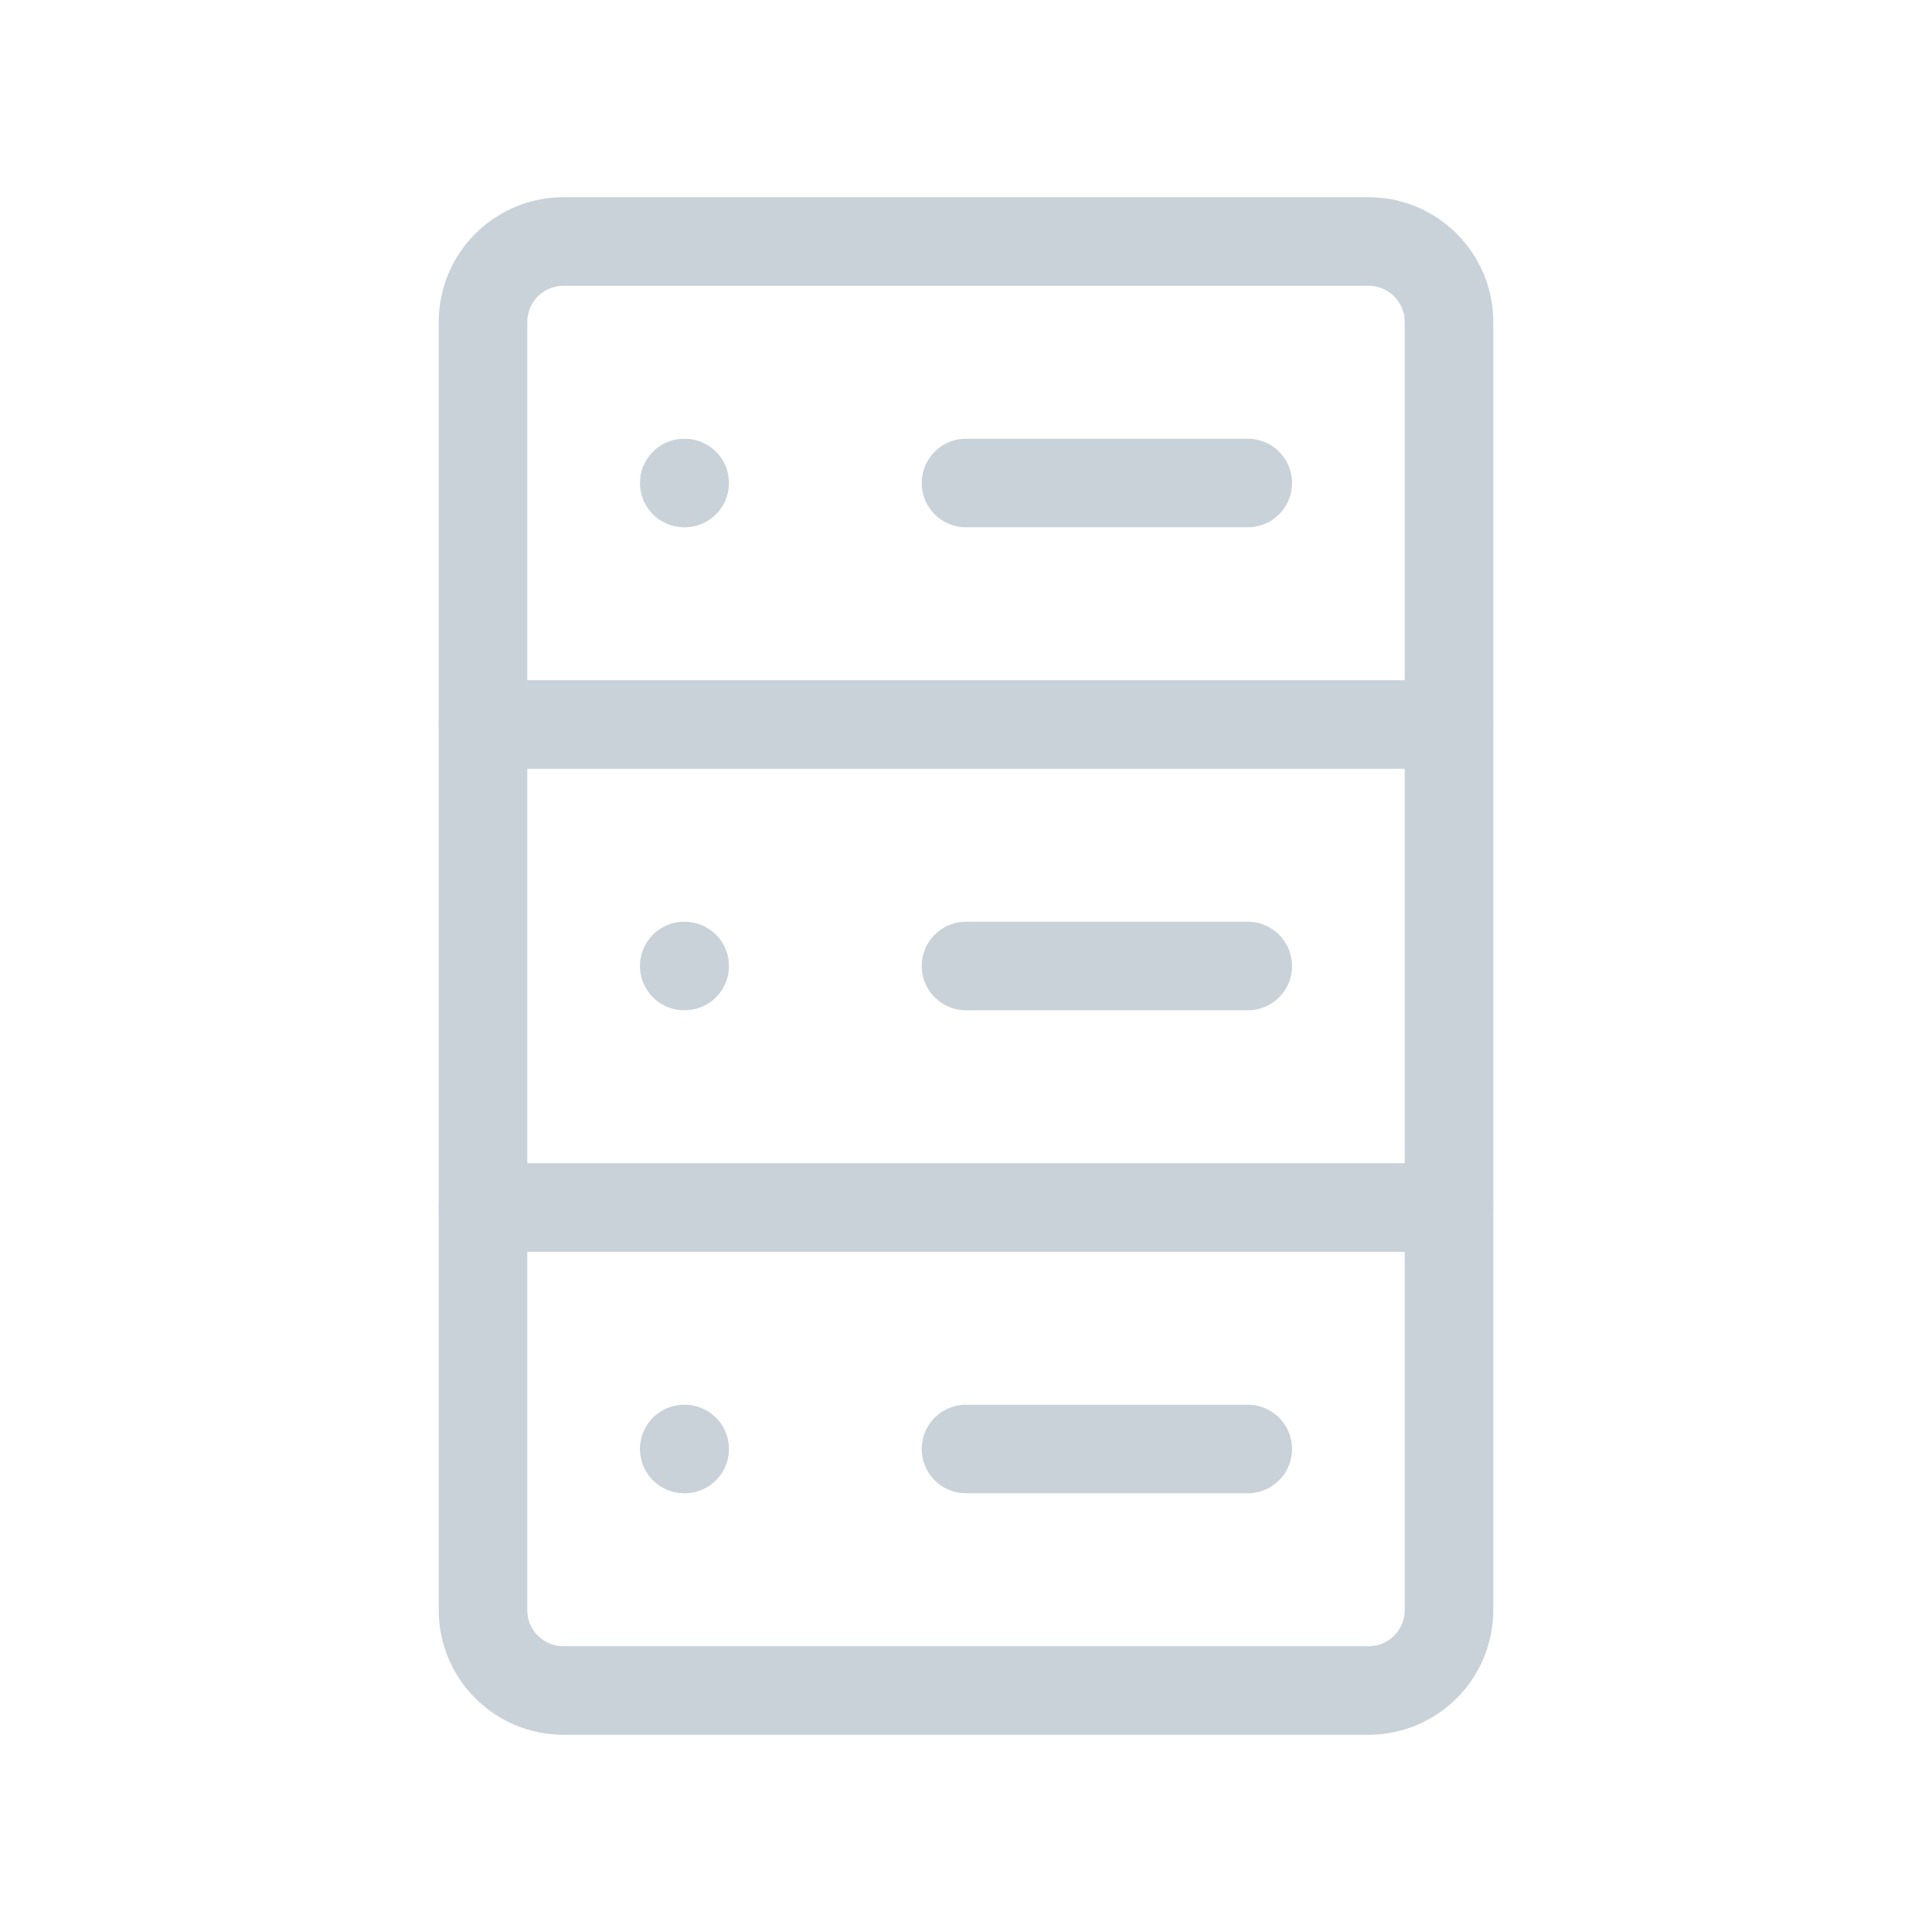
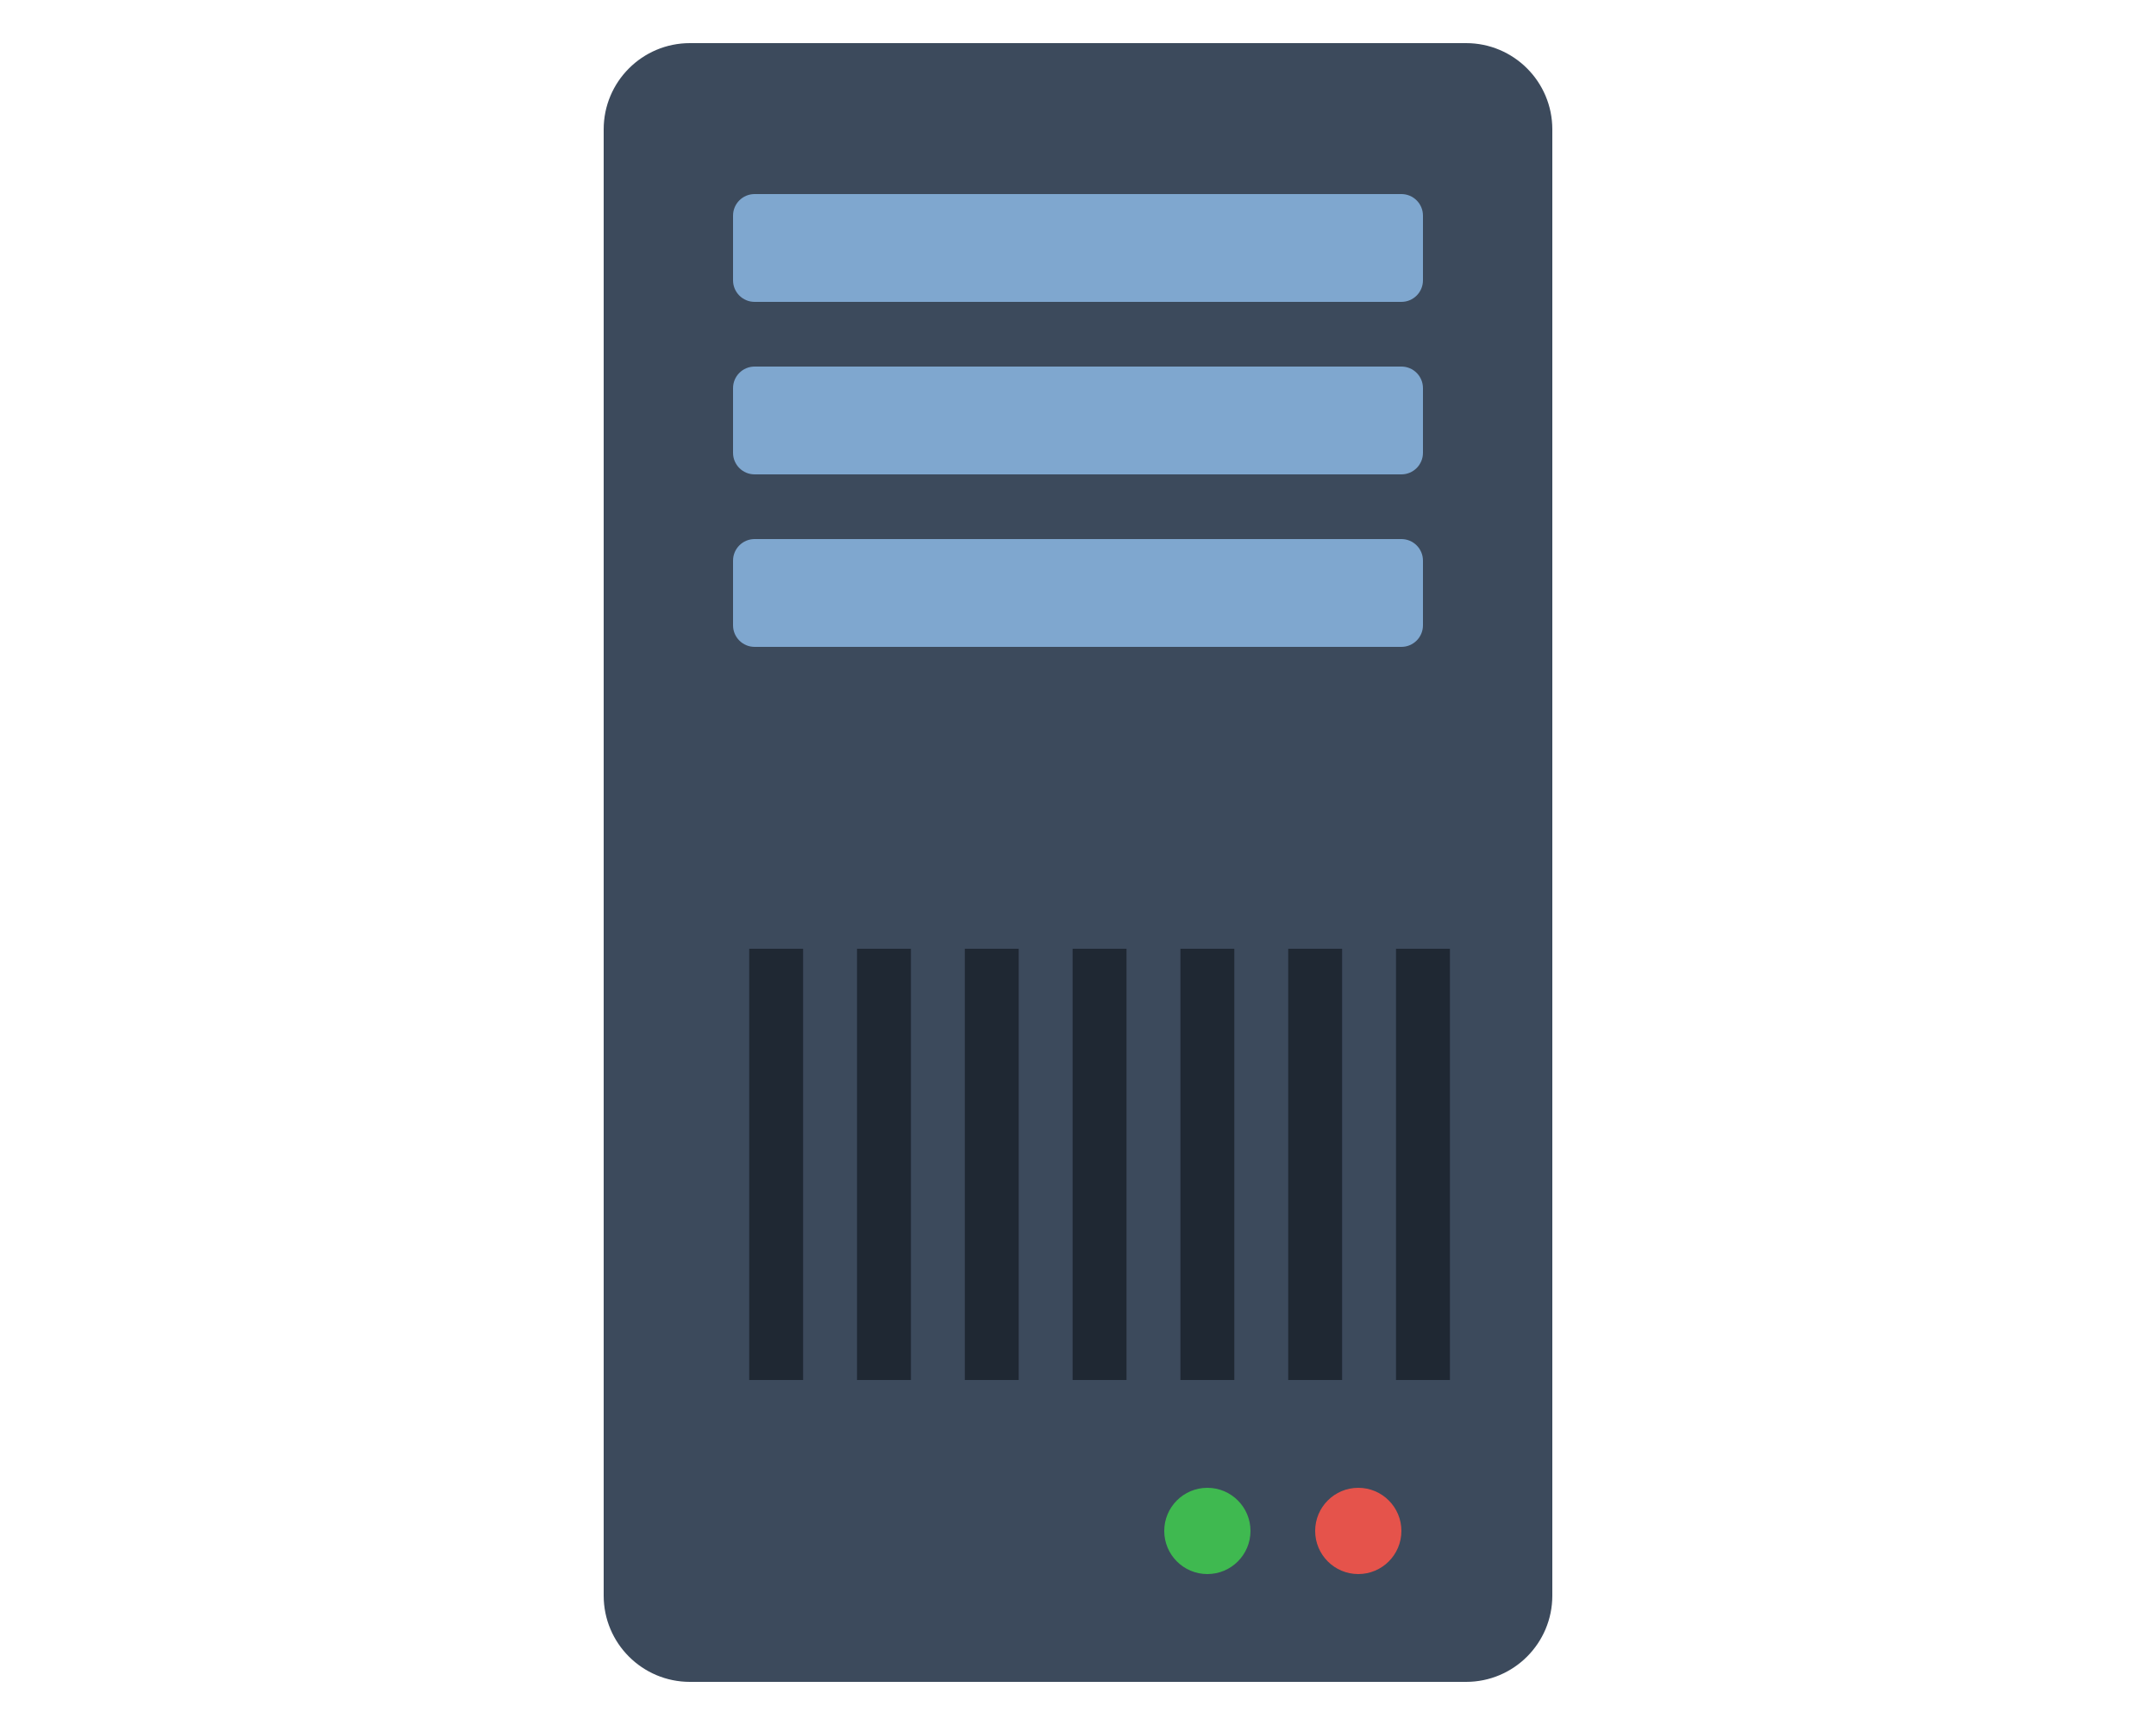
- <svg xmlns="http://www.w3.org/2000/svg" width="48" height="48" viewBox="0 0 48 48" fill="none" stroke="#c9d1d9" stroke-width="2.2" stroke-linecap="round" stroke-linejoin="round">
-   <rect x="12" y="6" width="24" height="36" rx="2" />
-   <path d="M12 18h24M12 30h24" />
-   <path d="M17 12h.01M17 24h.01M17 36h.01" />
-   <path d="M24 12h7M24 24h7M24 36h7" />
+ <svg xmlns="http://www.w3.org/2000/svg" width="100" height="80" viewBox="0 0 100 80">
+   <rect x="28" y="2" width="44" height="76" rx="4" fill="#3c4a5c" />
+   <rect x="34" y="9" width="32" height="5" rx="1" fill="#7fa7cf" />
+   <rect x="34" y="17" width="32" height="5" rx="1" fill="#7fa7cf" />
+   <rect x="34" y="25" width="32" height="5" rx="1" fill="#7fa7cf" />
+   <path d="M36 44v20M41 44v20M46 44v20M51 44v20M56 44v20M61 44v20M66 44v20" stroke="#1f2833" stroke-width="2.5" />
+   <circle cx="56" cy="71" r="2" fill="#3fb950" />
+   <circle cx="63" cy="71" r="2" fill="#e5534b" />
</svg>
